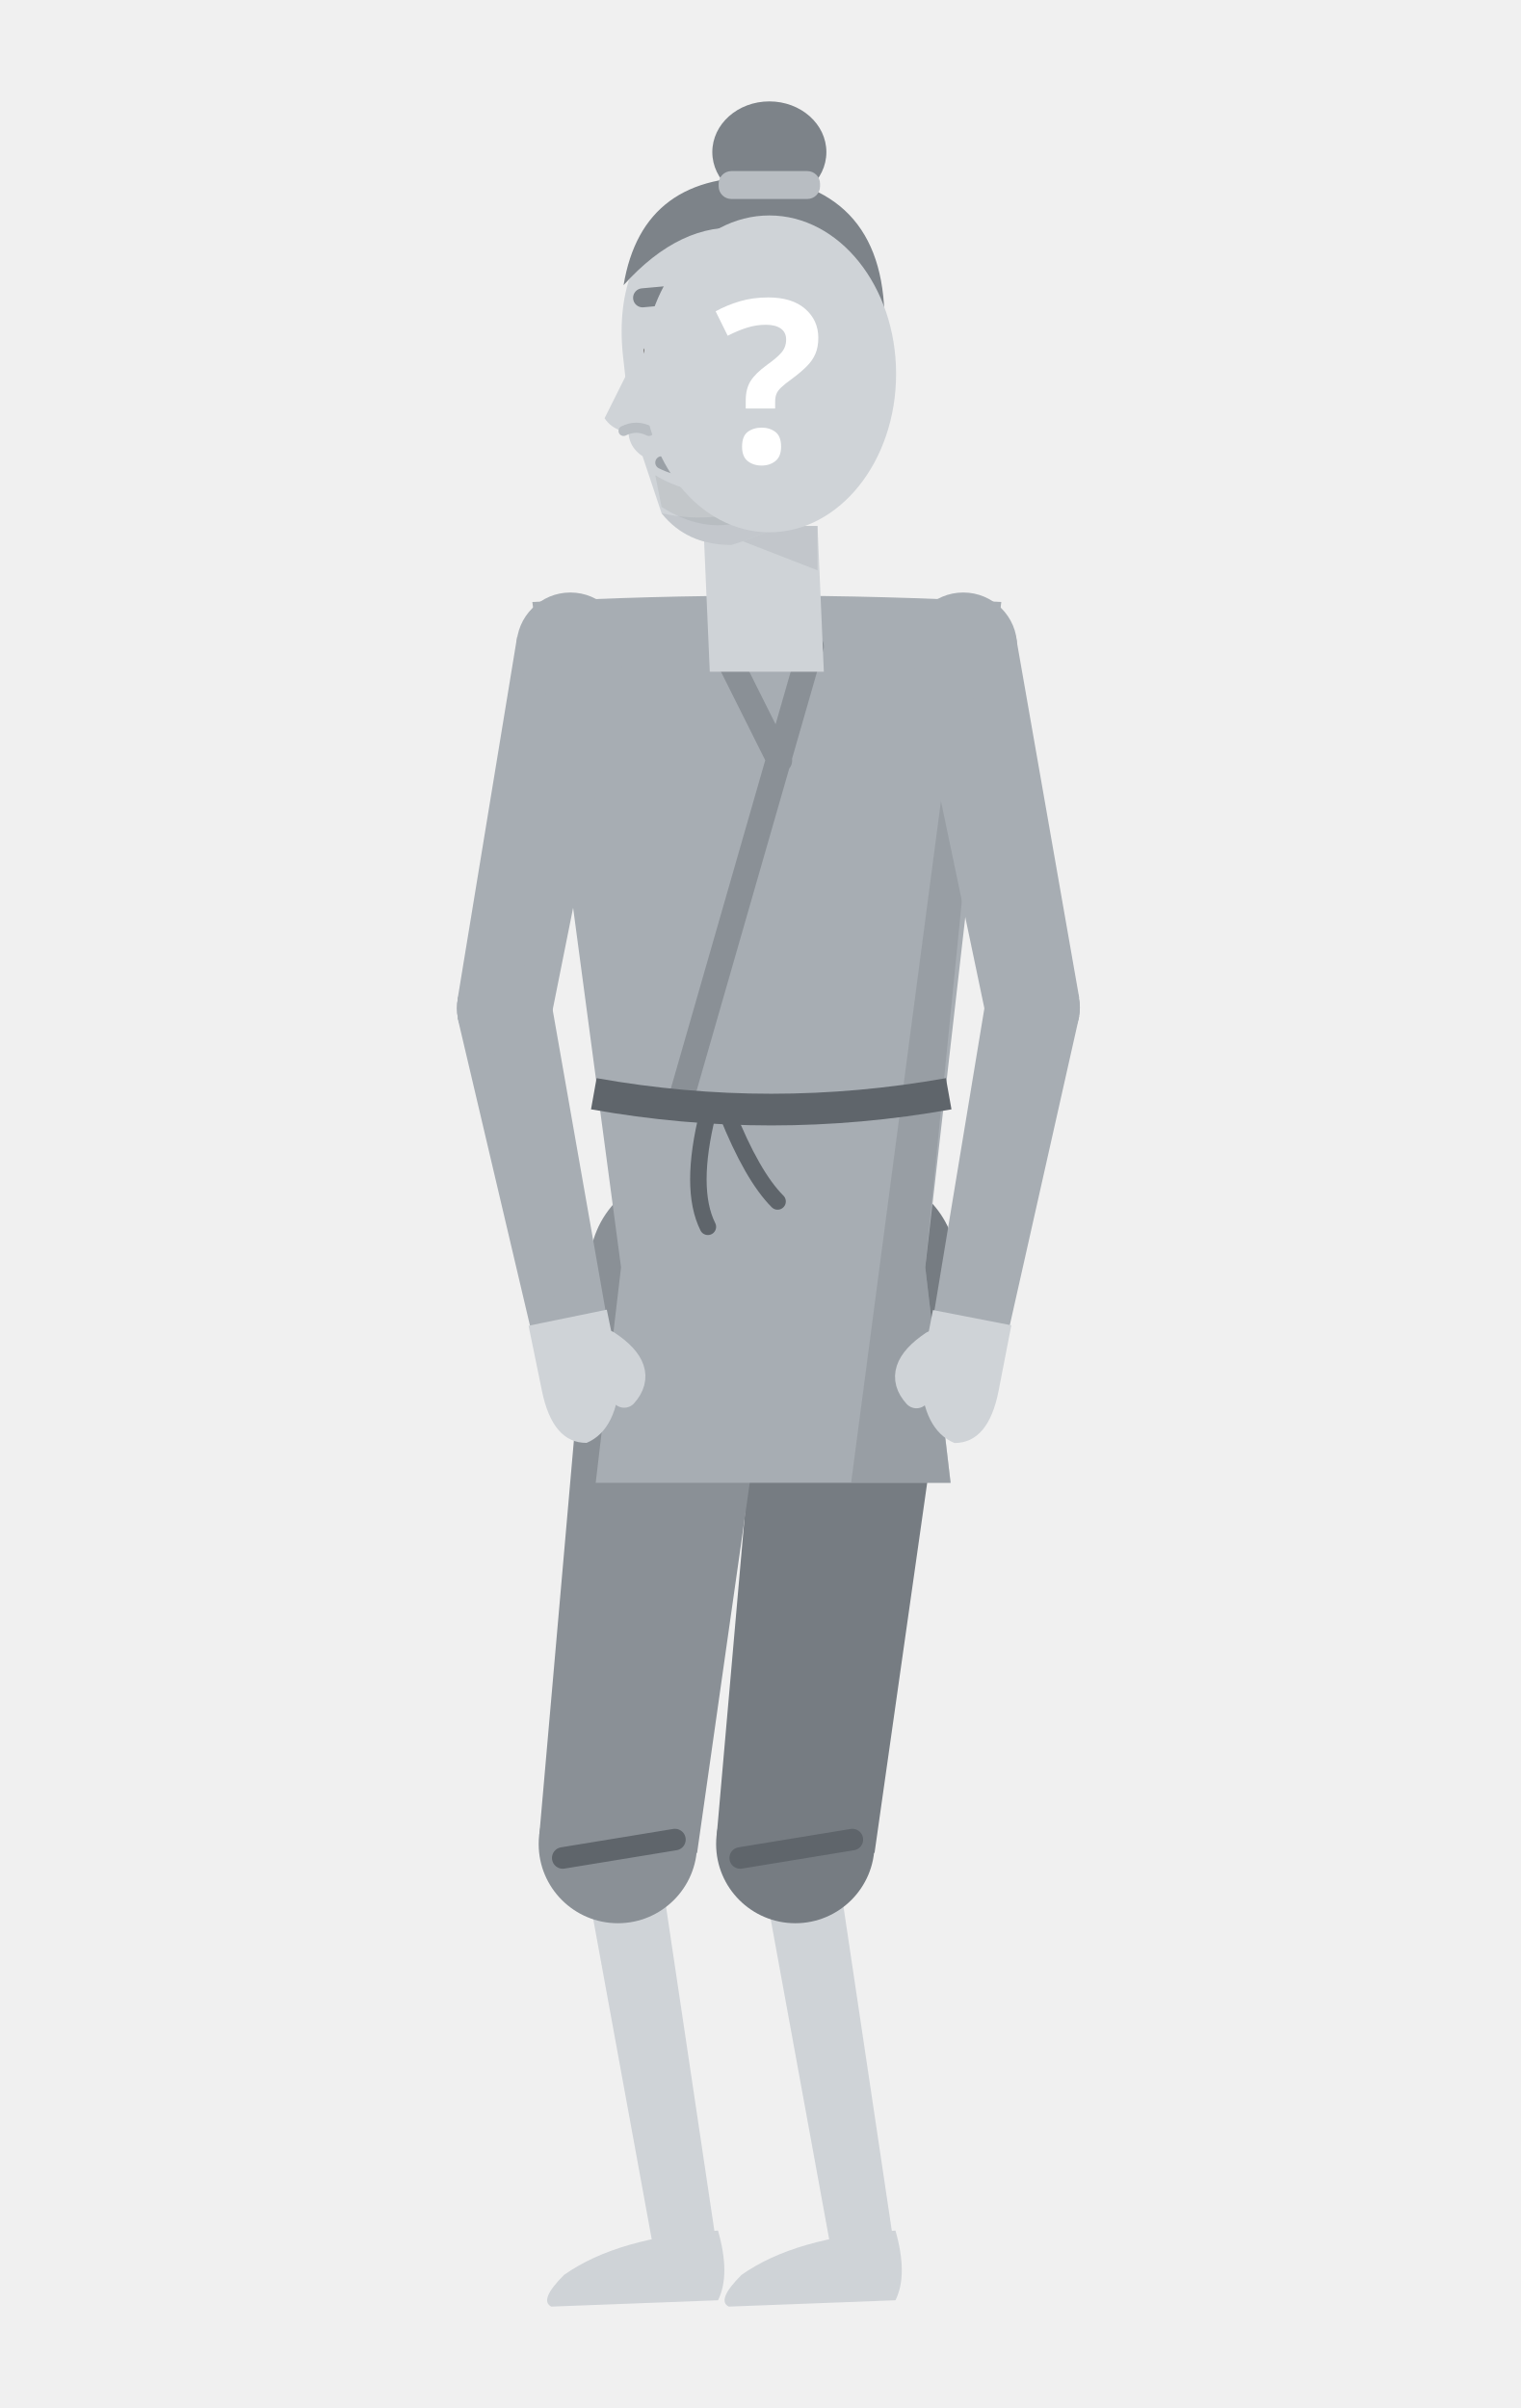
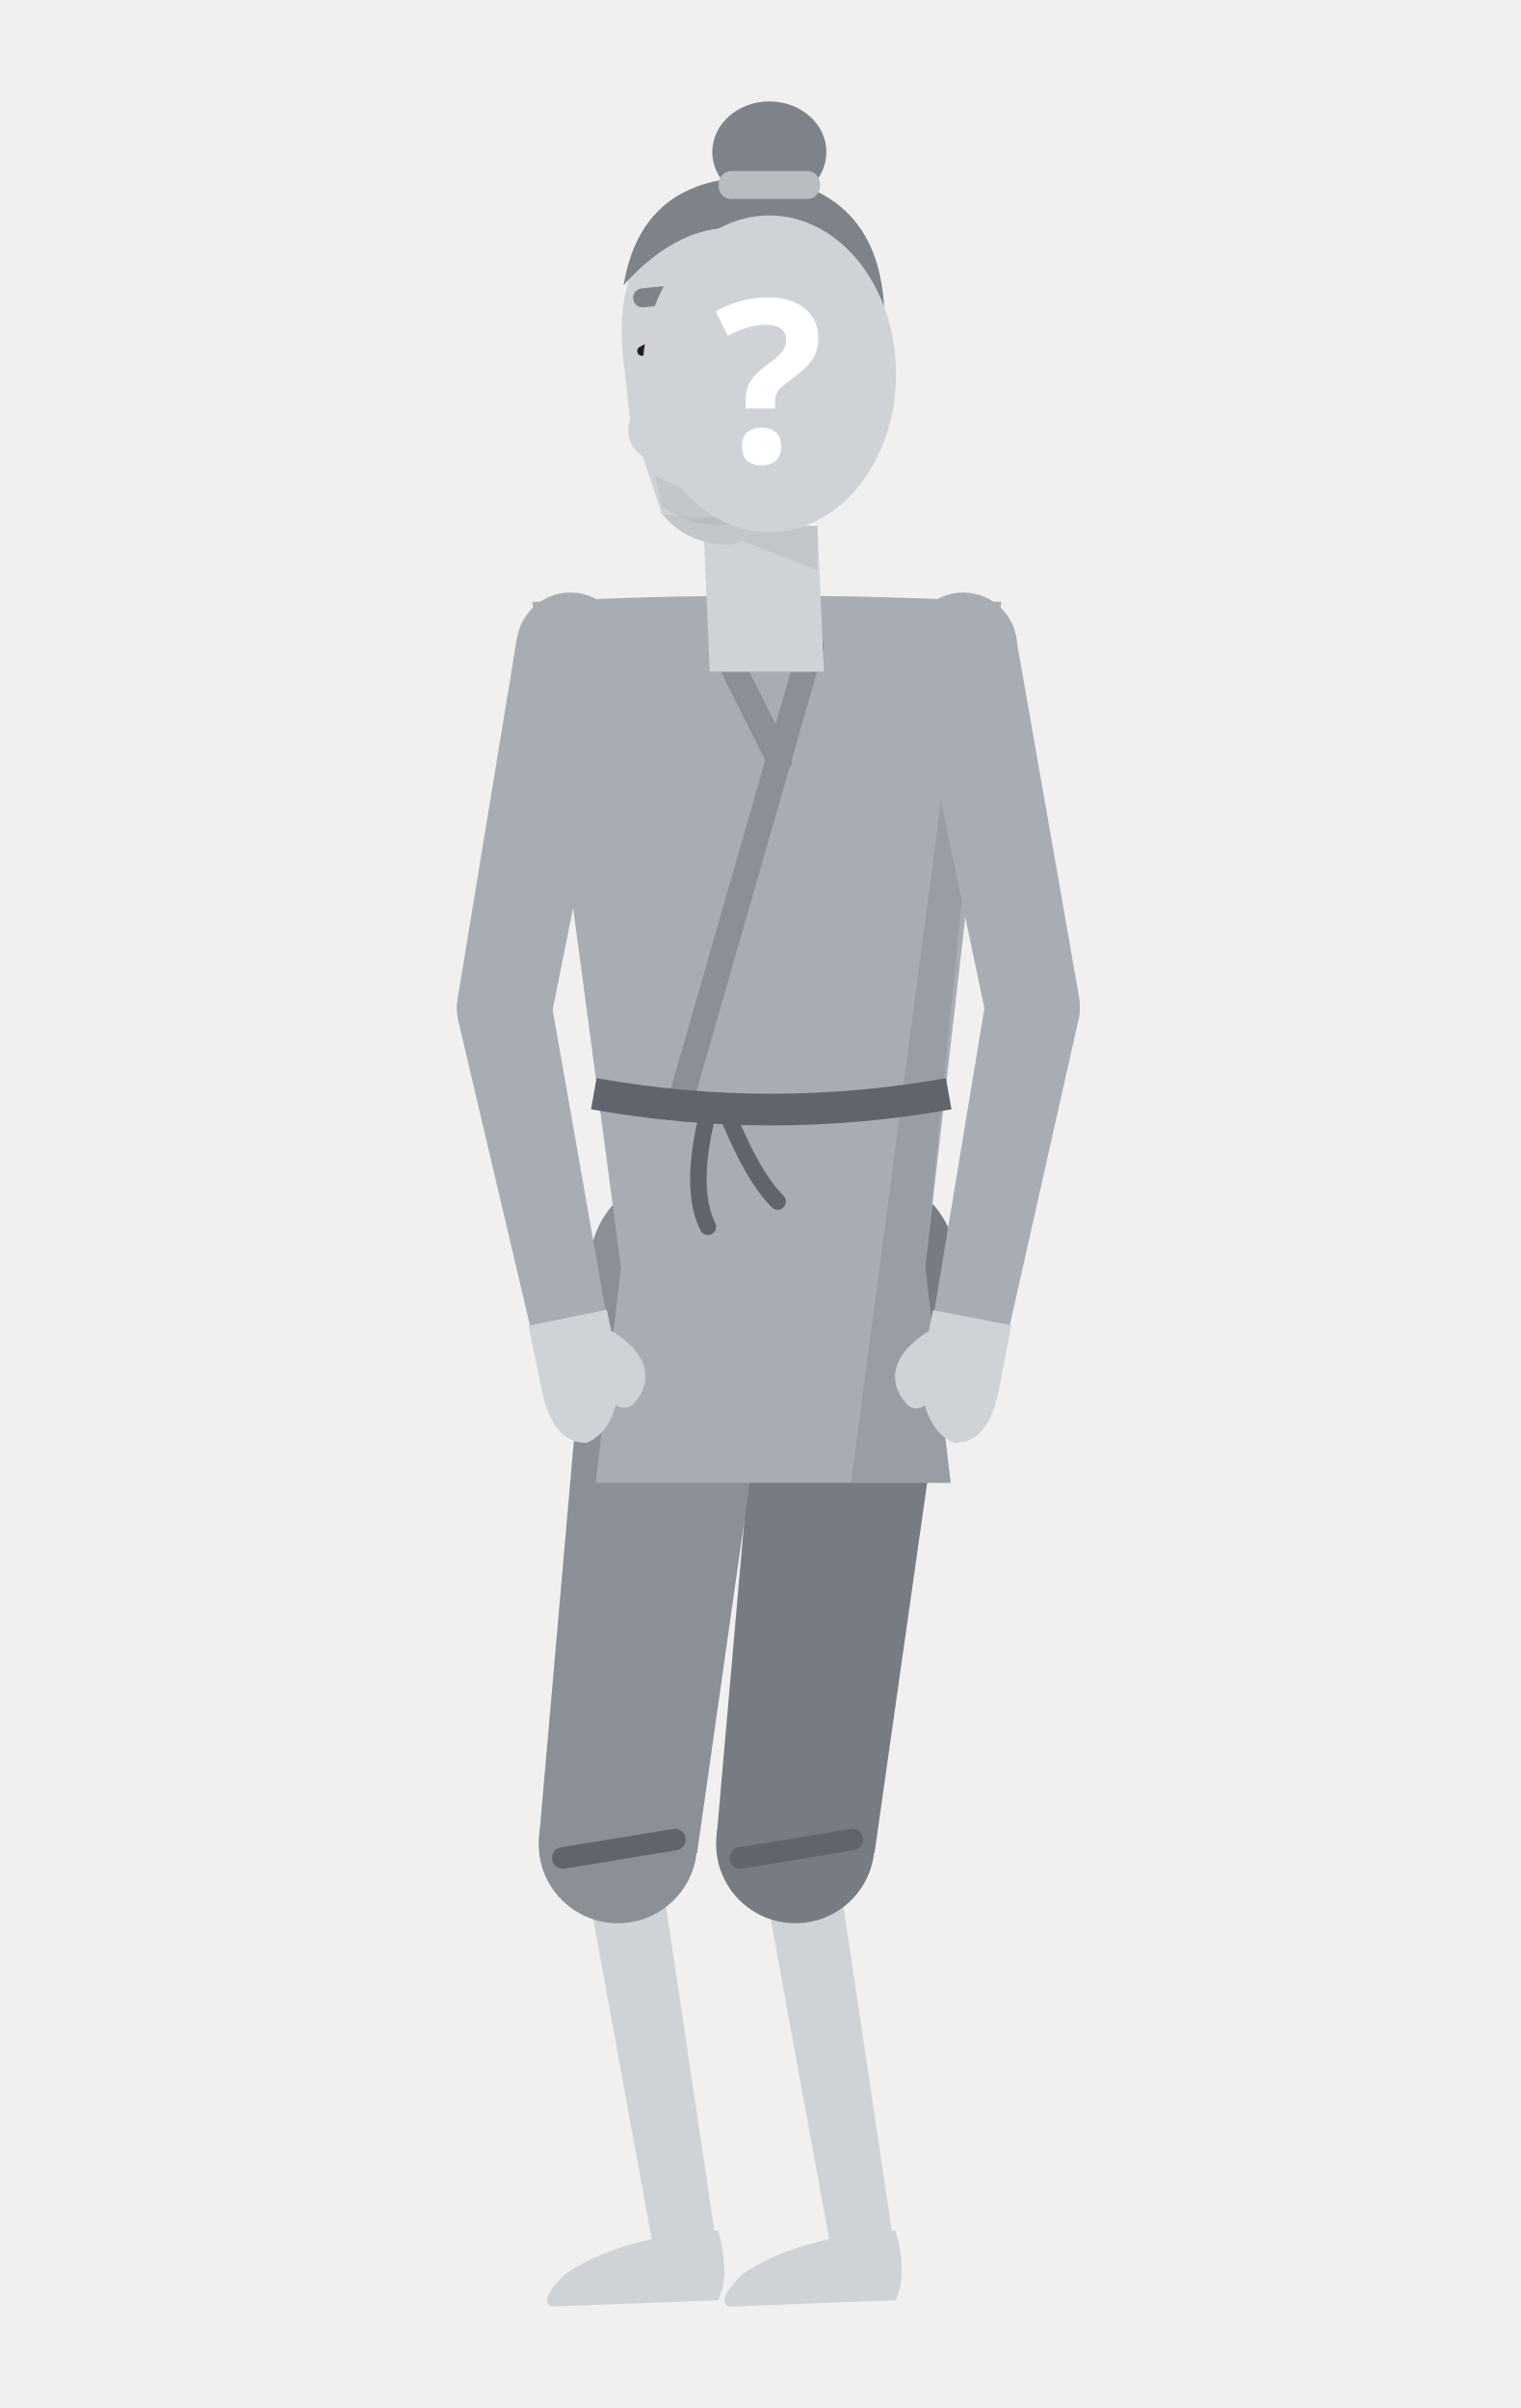
<svg xmlns="http://www.w3.org/2000/svg" width="240" height="380" viewBox="0 -20 240 380">
  <path d="M119.9 273.5 L131.1 334.8 L140.9 333.2 L131.7 271.5 Z" fill="#cfd3d7" />
  <circle cx="125.8" cy="272.5" r="6" fill="#cfd3d7" />
  <circle cx="136" cy="334" r="5" fill="#cfd3d7" />
  <path d="M141.3 332 Q125.5 333 117 339 Q113 343 115 344 L141.3 343 Q143.3 339 141.3 332 Z" fill="#cfd3d7" />
  <path d="M91.9 273.5 L103.1 334.8 L112.9 333.2 L103.7 271.5 Z" fill="#cfd3d7" />
  <circle cx="97.8" cy="272.5" r="6" fill="#cfd3d7" />
  <circle cx="108" cy="334" r="5" fill="#cfd3d7" />
  <path d="M113.3 332 Q97.5 333 89 339 Q85 343 87 344 L113.3 343 Q115.3 339 113.3 332 Z" fill="#cfd3d7" />
  <path d="M98 176 L146 176 L144 202 L100 202 Z" fill="#8a9096" />
  <path d="M121.1 178.3 L113.1 269.6 L138 272.4 L150.9 181.7 Z" fill="#767c82" />
  <circle cx="136" cy="180" r="15" fill="#767c82" />
  <circle cx="125.5" cy="271" r="12.5" fill="#767c82" />
  <path d="M116.8 273.2 L134.5 270.3" stroke="#5f656b" stroke-width="3.4" stroke-linecap="round" />
  <path d="M93.1 178.3 L85.1 269.6 L110 272.4 L122.9 181.7 Z" fill="#8a9096" />
  <circle cx="108" cy="180" r="15" fill="#8a9096" />
  <circle cx="97.5" cy="271" r="12.5" fill="#8a9096" />
  <path d="M88.8 273.2 L106.5 270.3" stroke="#5f656b" stroke-width="3.4" stroke-linecap="round" />
  <path d="M84 75 Q121 73 158 75 L146 180 L150 214 L94 214 L98 180 Z" fill="#a7adb3" />
  <path d="M150.4 91.8 L156 80 L146 180 L150 214 L134.3 214 Z" fill="#8a9096" opacity=".5" />
  <path d="M128 82 L107.7 152.6 M114 82 L123 100" stroke="#8a9096" stroke-width="4" fill="none" stroke-linecap="round" />
  <path d="M93.7 152.6 Q121.7 157.6 149.7 152.6" stroke="#5f656b" stroke-width="5" fill="none" />
  <path d="M111.7 155.6 q-3 12 0 18 M114.7 155.6 q4 10 8 14" stroke="#5f656b" stroke-width="2.6" fill="none" stroke-linecap="round" />
  <path d="M112 86 L111 63 L129 63 L130 86 Z" fill="#cfd3d7" />
  <path d="M111 63 L129 63 L129 70 Z" fill="#b9bec3" opacity=".6" />
  <g transform="translate(119.4 37) rotate(0) scale(-1 1)">
    <path d="M-19 -6 Q-20 10 -12 20 Q-6 26 4 29 Q11 29 15 24 L18 15 Q21 13 20 9 L21 0 Q23 -16 12 -24 Q2 -29 -10 -26 Q-19 -20 -19 -6 Z" fill="#cfd3d7" />
    <path d="M-12 20 Q-6 26 4 29 Q11 29 15 24 Q6 26 -2 22 Q-8 19 -12 14 Z" fill="#b9bec3" opacity=".55" />
    <ellipse cx="-14" cy="3" rx="4.5" ry="7.5" fill="#cfd3d7" />
    <path d="M-15 0 q-2 4 0 7" stroke="#b9bec3" stroke-width="1.6" fill="none" />
-     <path d="M18 -3 L24 9 Q22 12 17 11 Z" fill="#cfd3d7" />
-     <path d="M17 11 q2 -1 4 0" stroke="#b9bec3" stroke-width="1.6" fill="none" stroke-linecap="round" />
-     <path d="M14 -4 Q15 4 15 8" stroke="#b9bec3" stroke-width="1.4" fill="none" opacity=".7" />
+     <path d="M4 -4 Q6 3 9 8 Q7 10.5 4 10 Q6 9 6.5 7.5 Q4.5 2 4 -4 Z" fill="#b9bec3" opacity=".8" />
+     <path d="M3 10.5 q2.5 1.4 6 -.4" stroke="#b9bec3" stroke-width="1.6" fill="none" stroke-linecap="round" />
    <path d="M-6 20 Q4 30 15 23 L16 18 Q6 24 -4 16 Z" fill="#7d8389" opacity=".16" />
-     <path d="M-7 0 Q-1 -4 5 -1 Q-1 2.5 -7 0 Z" fill="#fbf6ee" />
-     <ellipse cx="0.4" cy="-.6" rx="2.4" ry="2.6" fill="#2a1d16" />
-     <path d="M-7.5 -.4 Q-1 -4.6 5.5 -1.6" stroke="#2a1d16" stroke-width="1.5" fill="none" stroke-linecap="round" />
-     <path d="M7.4 0 Q12 -4 16.6 -1 Q12 2.5 7.4 0 Z" fill="#fbf6ee" />
-     <ellipse cx="12.8" cy="-.6" rx="2.4" ry="2.6" fill="#2a1d16" />
-     <path d="M6.9 -.4 Q12 -4.6 17.1 -1.6" stroke="#2a1d16" stroke-width="1.5" fill="none" stroke-linecap="round" />
-     <path d="M-8 -10 L4 -11" stroke="#7d8389" stroke-width="3" stroke-linecap="round" />
-     <path d="M7 -11 L18 -10" stroke="#7d8389" stroke-width="3" stroke-linecap="round" />
-     <path d="M6 17 Q11 18 15 16" stroke="#9aa0a6" stroke-width="2" fill="none" stroke-linecap="round" />
+     <path d="M-12 0 Q-6 -4 0 -1 Q-6 2.5 -12 0 Z" fill="#fbf6ee" />
+     <ellipse cx="-4.6" cy="-.6" rx="2.4" ry="2.6" fill="#2a1d16" />
+     <path d="M-12.5 -.4 Q-6 -4.6 0.5 -1.6" stroke="#2a1d16" stroke-width="1.5" fill="none" stroke-linecap="round" />
+     <path d="M8.4 0 Q13 -4 17.6 -1 Q13 2.5 8.4 0 Z" fill="#fbf6ee" />
+     <ellipse cx="13.8" cy="-.6" rx="2.4" ry="2.6" fill="#2a1d16" />
+     <path d="M7.9 -.4 Q13 -4.6 18.1 -1.6" stroke="#2a1d16" stroke-width="1.5" fill="none" stroke-linecap="round" />
+     <path d="M-13 -10 L0 -11" stroke="#7d8389" stroke-width="3" stroke-linecap="round" />
+     <path d="M8 -11 L18 -10" stroke="#7d8389" stroke-width="3" stroke-linecap="round" />
+     <path d="M1 17 Q6 18 11 16" stroke="#9aa0a6" stroke-width="2" fill="none" stroke-linecap="round" />
    <path d="M-20 -2 Q-22 -26 -2 -29 Q18 -30 21 -12 Q12 -22 2 -21 L3 -16 L-4 -20 Q-10 -16 -12 -6 L-14 4 Q-20 6 -20 -2 Z" fill="#7d8389" />
    <ellipse cx="-2" cy="-33" rx="9" ry="8" fill="#7d8389" />
    <rect x="-10" y="-30" width="16" height="4.4" rx="2" fill="#b8bdc2" />
  </g>
  <path d="M143.7 83.6 L155.6 140.4 L170.3 137.5 L160.3 80.4 Z" fill="#a7adb3" />
  <circle cx="152" cy="82" r="8.5" fill="#a7adb3" />
  <circle cx="162.9" cy="139" r="7.5" fill="#a7adb3" />
  <path d="M155.6 137.5 L147.1 188.9 L158.9 191.1 L170.3 140.4 Z" fill="#a7adb3" />
  <circle cx="162.9" cy="139" r="7.5" fill="#a7adb3" />
  <circle cx="153" cy="190" r="6" fill="#a7adb3" />
  <g transform="translate(153 190) rotate(101) scale(1.05 -1.05)">
    <path d="M-2 -6 L8 -6 Q16 -4 17 1 Q16 6 8 6 L-2 6 Z" fill="#cfd3d7" />
    <path d="M3 -5 Q8 -10 11 -6" stroke="#cfd3d7" stroke-width="4" stroke-linecap="round" fill="none" />
  </g>
  <path d="M81.6 80.5 L72.2 137.7 L87 140.4 L98.4 83.5 Z" fill="#a7adb3" />
  <circle cx="90" cy="82" r="8.5" fill="#a7adb3" />
  <circle cx="79.6" cy="139.1" r="7.5" fill="#a7adb3" />
  <path d="M72.2 140.6 L84.1 191.2 L95.9 188.8 L86.9 137.6 Z" fill="#a7adb3" />
  <circle cx="79.6" cy="139.1" r="7.5" fill="#a7adb3" />
  <circle cx="90" cy="190" r="6" fill="#a7adb3" />
  <g transform="translate(90 190) rotate(78.4) scale(1.05 1.05)">
    <path d="M-2 -6 L8 -6 Q16 -4 17 1 Q16 6 8 6 L-2 6 Z" fill="#cfd3d7" />
    <path d="M3 -5 Q8 -10 11 -6" stroke="#cfd3d7" stroke-width="4" stroke-linecap="round" fill="none" />
  </g>
  <g transform="translate(119.4 37) rotate(0)">
    <ellipse cx="2" cy="2" rx="20" ry="25" fill="#cfd3d7" />
    <text x="2" y="16" font-size="36" font-family="sans-serif" font-weight="bold" fill="#fff" text-anchor="middle">?</text>
  </g>
</svg>
